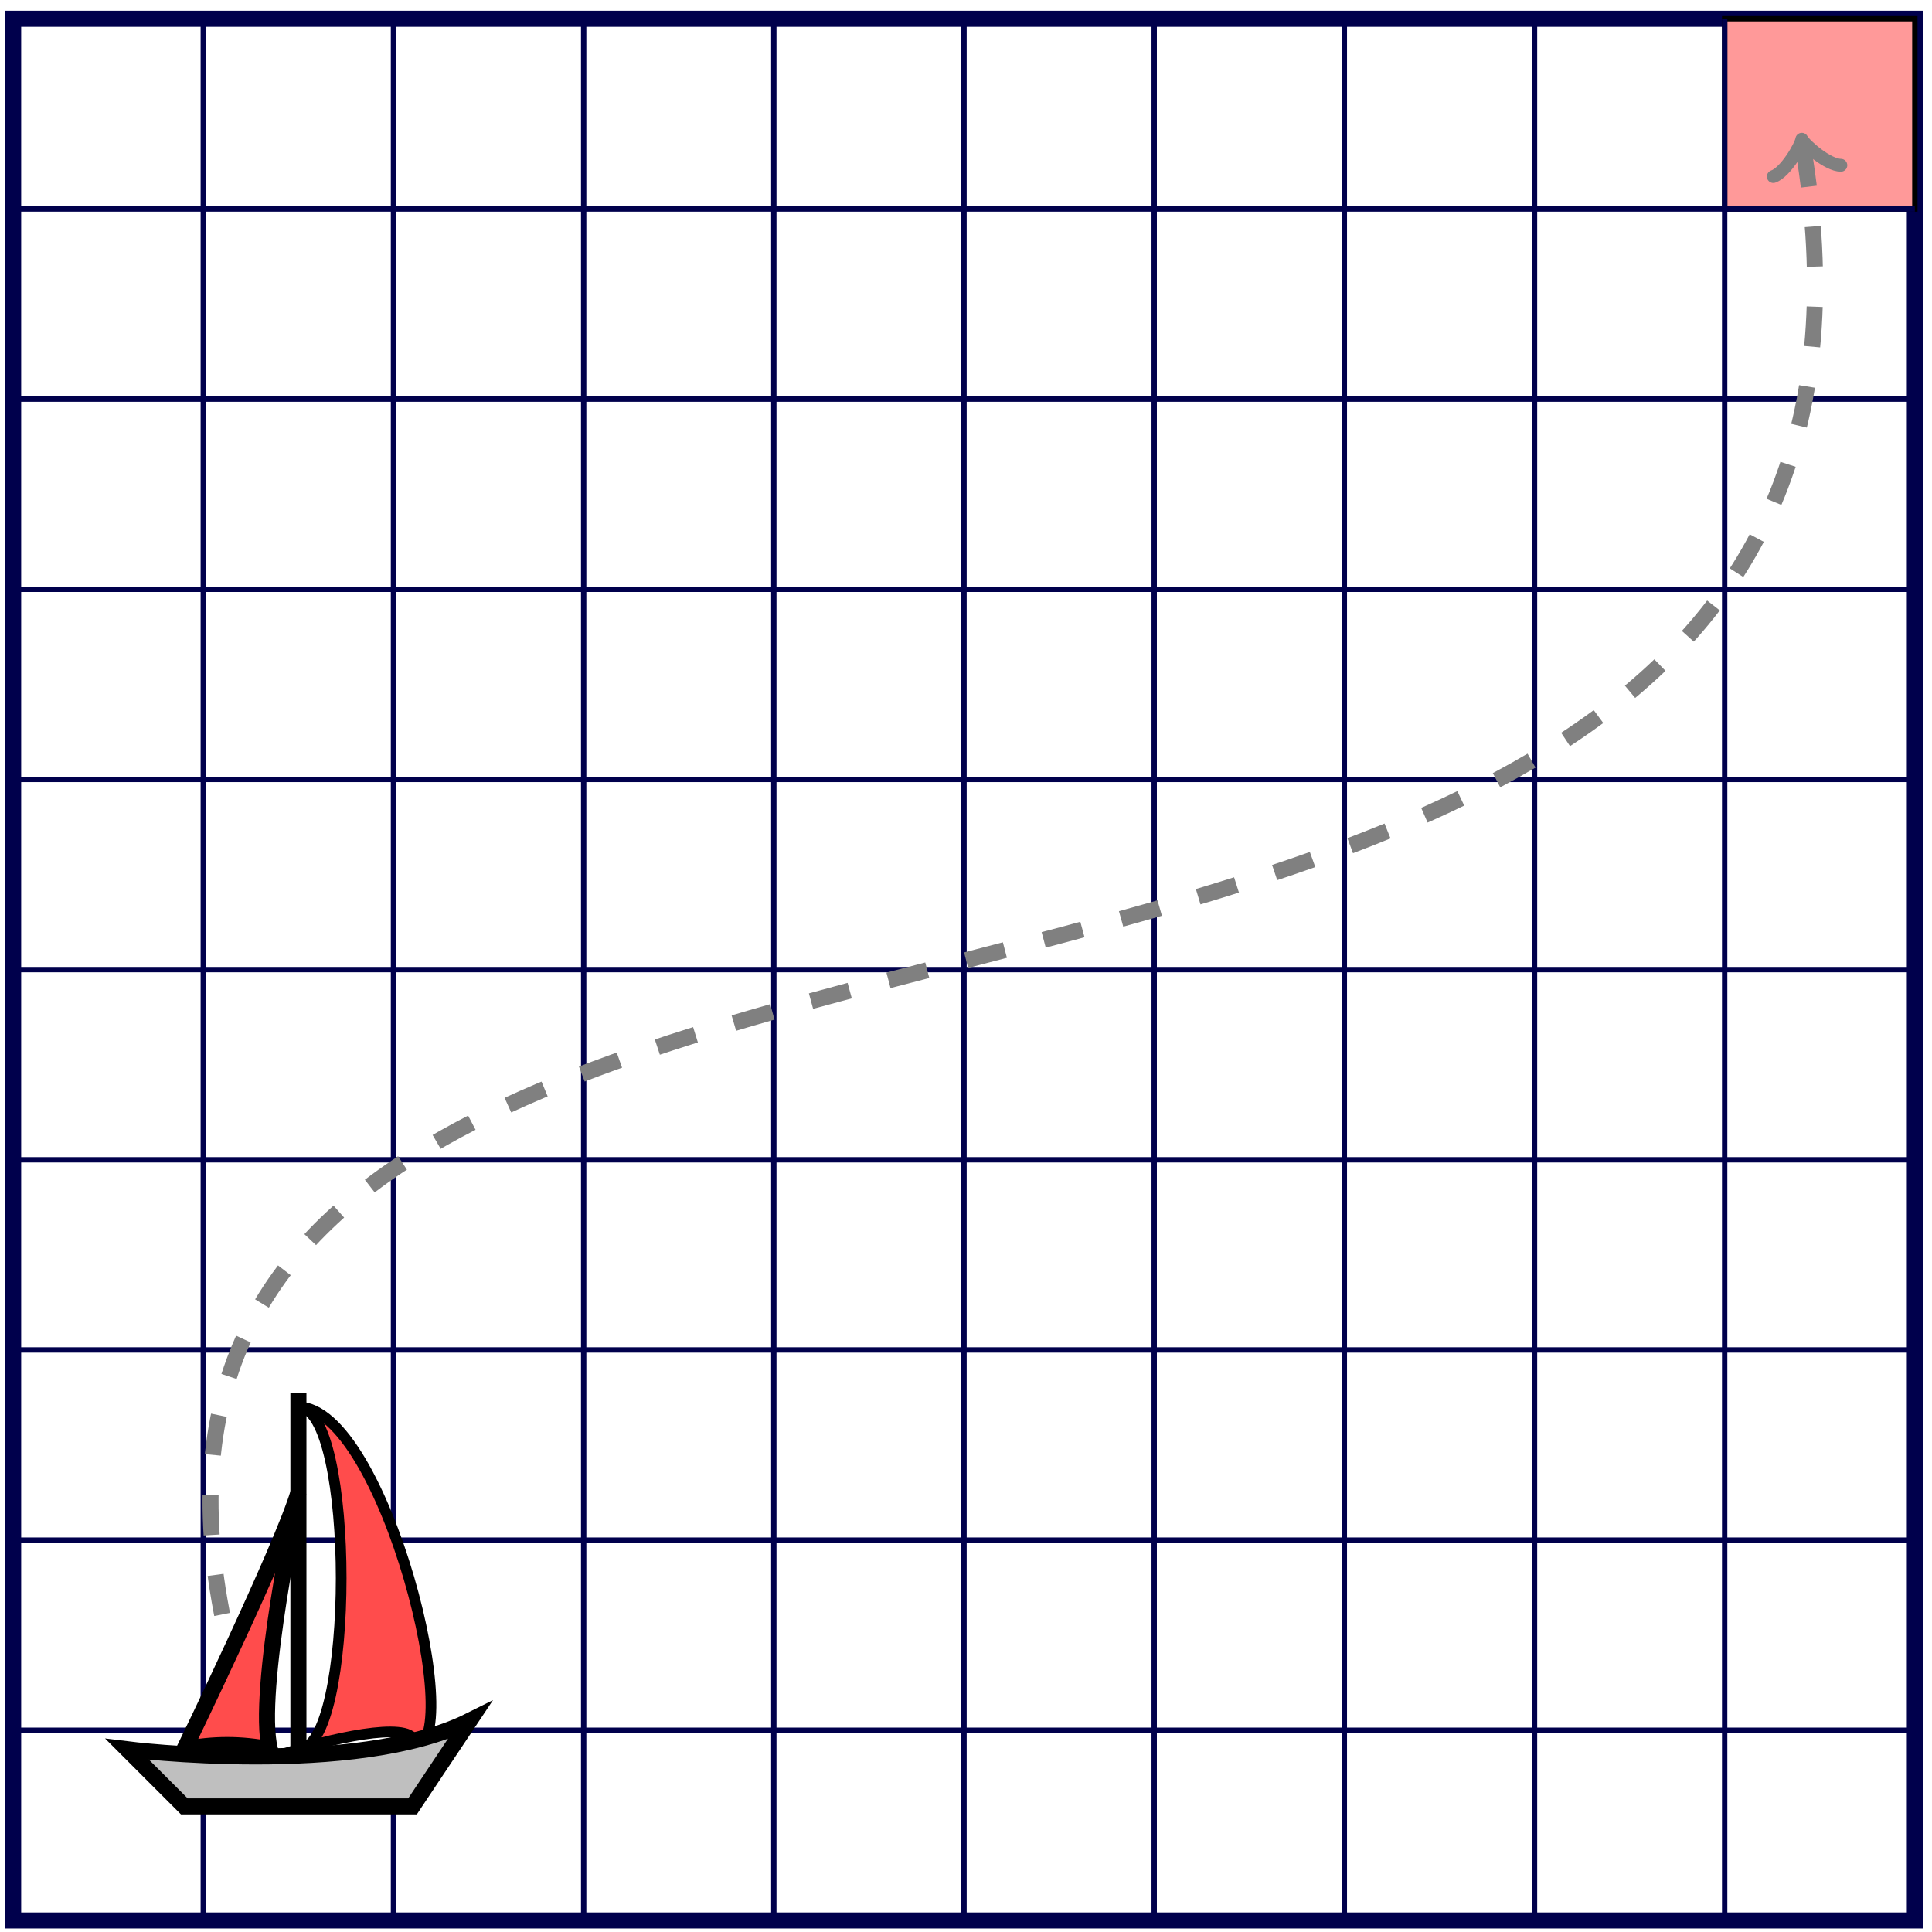
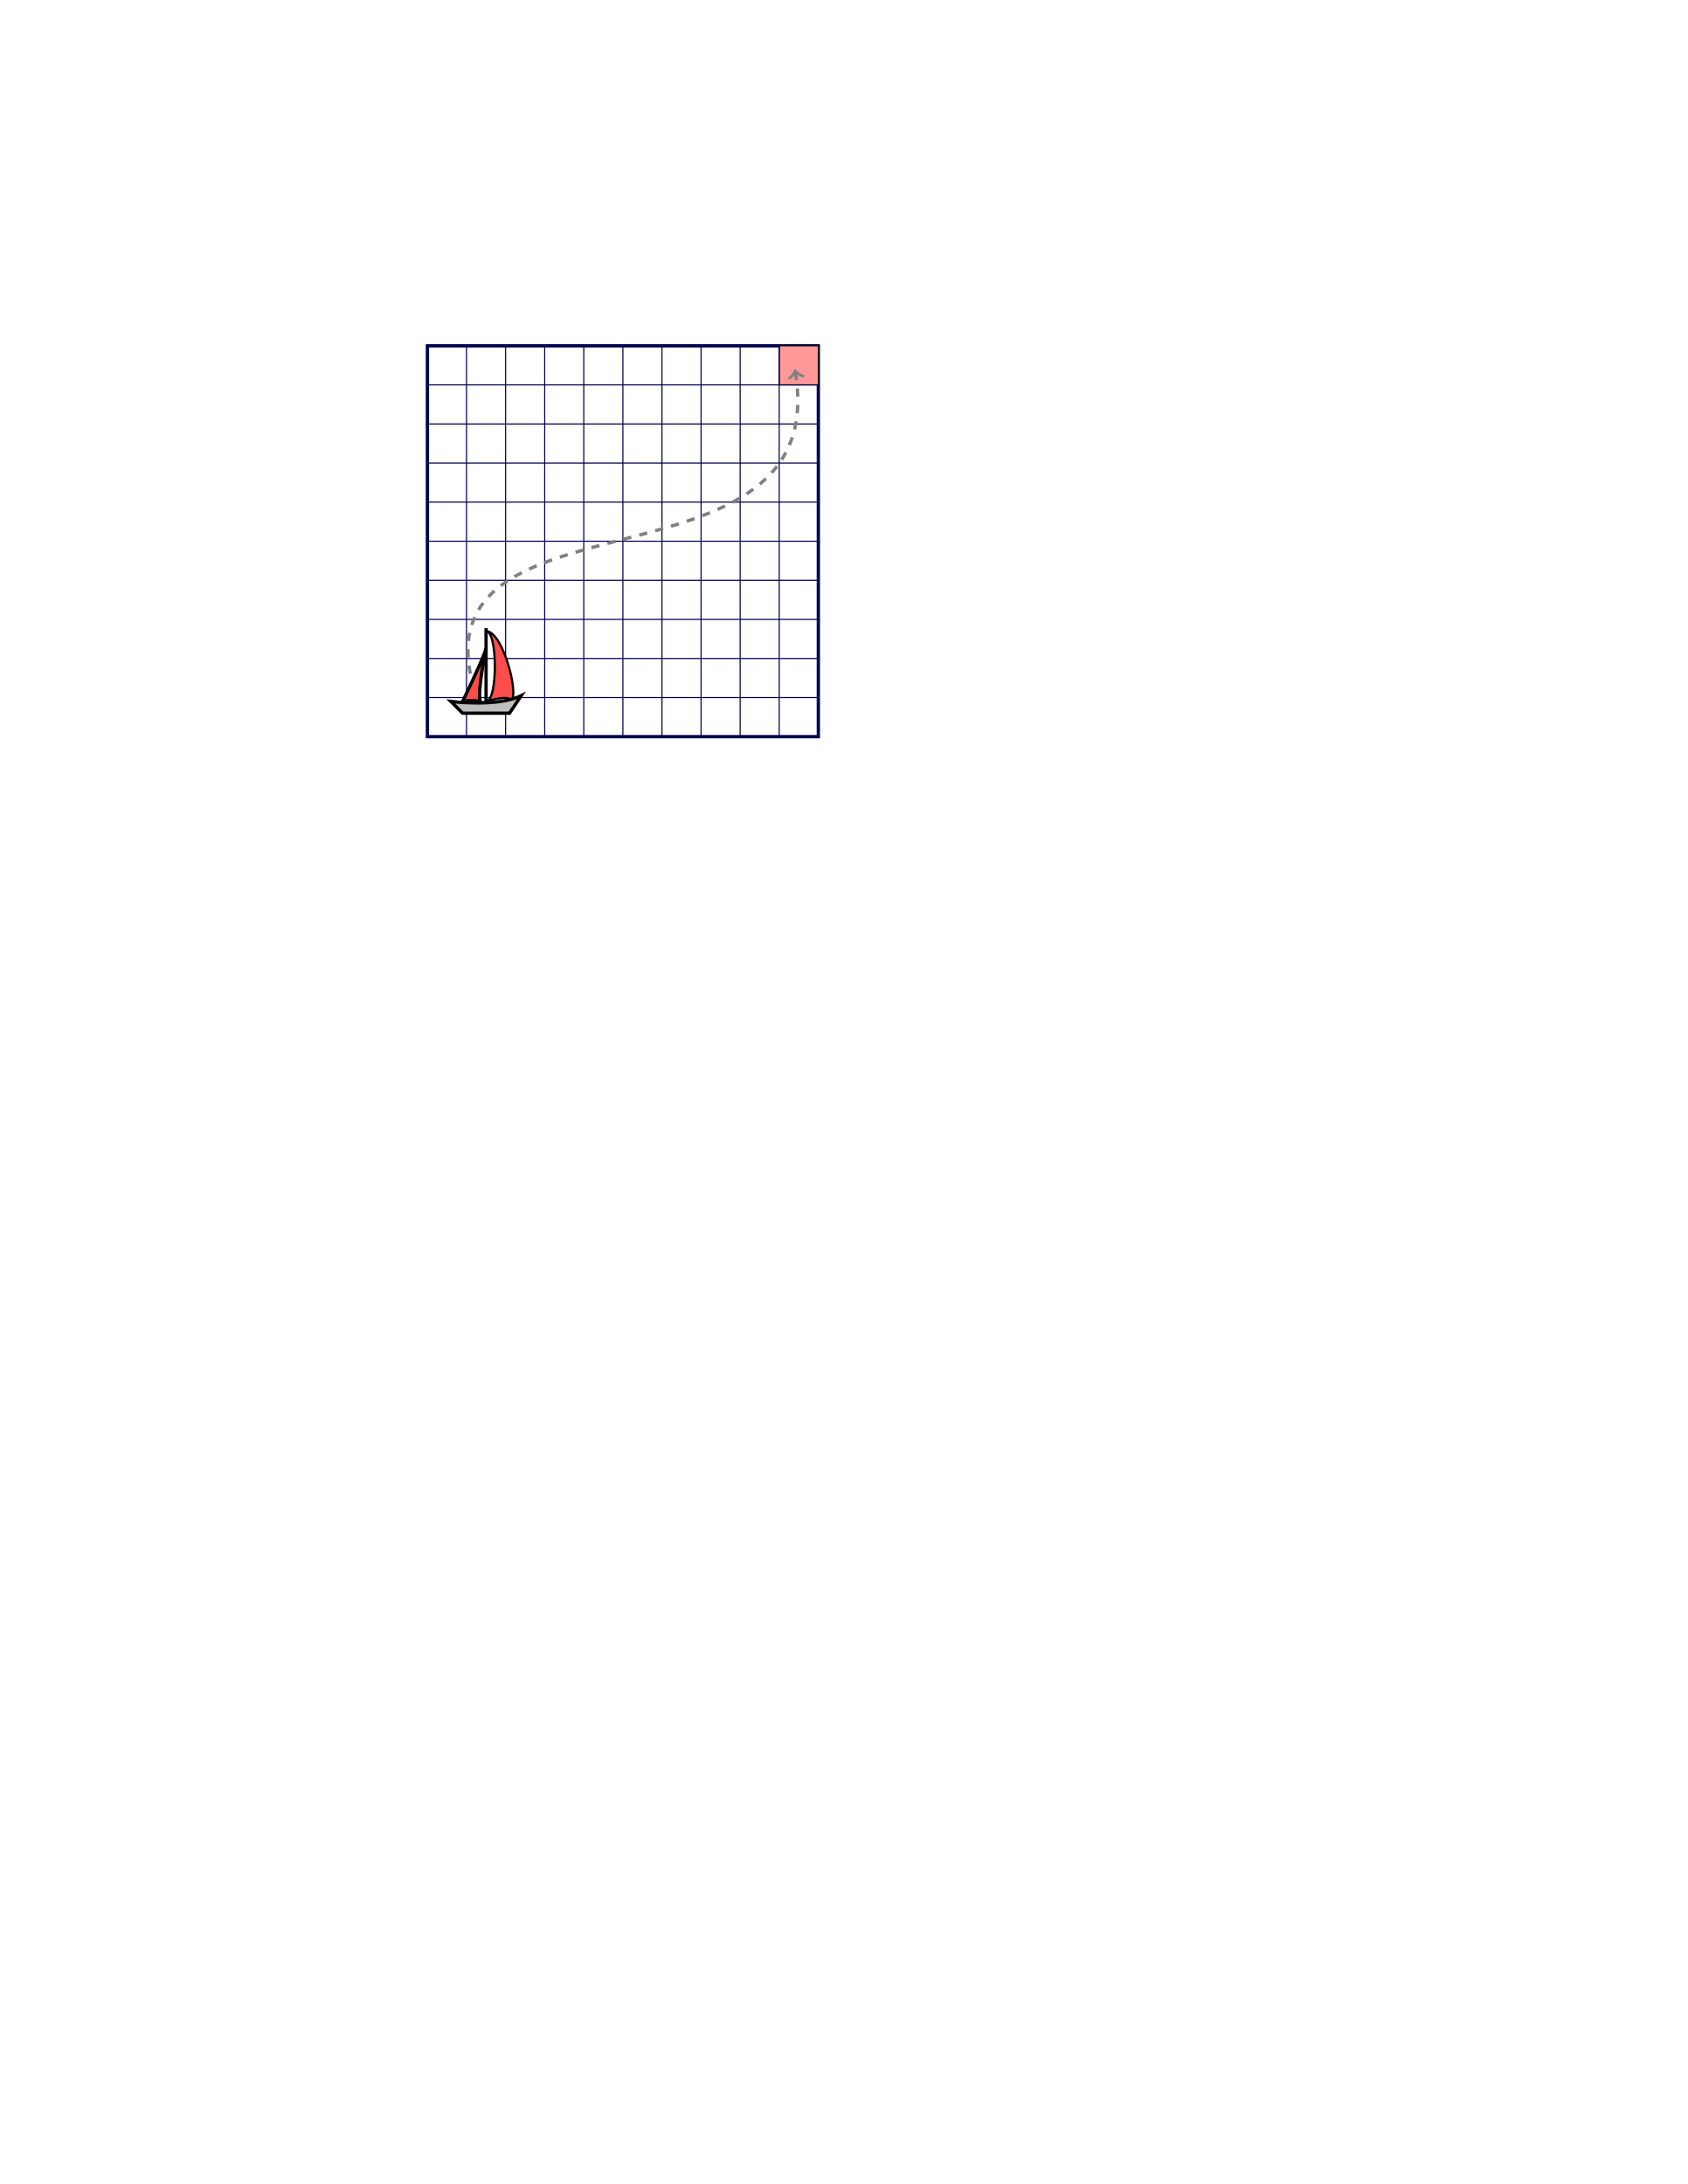
- <svg xmlns="http://www.w3.org/2000/svg" width="100%" height="100%" viewBox="0 0 144 144" version="1.1">
-   <defs>
-     <clipPath id="clip1">
-       <path d="M -154 668 L 458 668 L 458 -124 L -154 -124 L -154 668 Z M -154 668 " />
-     </clipPath>
-   </defs>
+ <svg xmlns="http://www.w3.org/2000/svg" width="612pt" height="792pt" viewBox="0 0 612 792" version="1.1">
  <g id="surface0">
-     <g clip-path="url(#clip1)" clip-rule="nonzero">
-       <path style="fill:none;stroke-width:1.196;stroke-linecap:butt;stroke-linejoin:miter;stroke:rgb(0%,0%,29.999%);stroke-opacity:1;stroke-miterlimit:10;" d="M 0 0 L 0 141.743 L 141.743 141.743 L 141.743 0 L 0 0 Z M 0 0 " transform="matrix(1,0,0,-1,0.98,143.141)" />
-       <path style="fill-rule:nonzero;fill:rgb(100%,60%,60%);fill-opacity:1;stroke-width:0.399;stroke-linecap:butt;stroke-linejoin:miter;stroke:rgb(0%,0%,0%);stroke-opacity:1;stroke-miterlimit:10;" d="M 127.567 127.567 L 127.567 141.743 L 141.743 141.743 L 141.743 127.567 L 127.567 127.567 Z M 127.567 127.567 " transform="matrix(1,0,0,-1,0.98,143.141)" />
-       <path style="fill:none;stroke-width:0.399;stroke-linecap:butt;stroke-linejoin:miter;stroke:rgb(0%,0%,29.999%);stroke-opacity:1;stroke-miterlimit:10;" d="M 0 14.176 L 141.743 14.176 " transform="matrix(1,0,0,-1,0.98,143.141)" />
-       <path style="fill:none;stroke-width:0.399;stroke-linecap:butt;stroke-linejoin:miter;stroke:rgb(0%,0%,29.999%);stroke-opacity:1;stroke-miterlimit:10;" d="M 14.172 0 L 14.172 141.743 " transform="matrix(1,0,0,-1,0.98,143.141)" />
-       <path style="fill:none;stroke-width:0.399;stroke-linecap:butt;stroke-linejoin:miter;stroke:rgb(0%,0%,29.999%);stroke-opacity:1;stroke-miterlimit:10;" d="M 0 28.348 L 141.743 28.348 " transform="matrix(1,0,0,-1,0.98,143.141)" />
-       <path style="fill:none;stroke-width:0.399;stroke-linecap:butt;stroke-linejoin:miter;stroke:rgb(0%,0%,29.999%);stroke-opacity:1;stroke-miterlimit:10;" d="M 28.348 0 L 28.348 141.743 " transform="matrix(1,0,0,-1,0.98,143.141)" />
-       <path style="fill:none;stroke-width:0.399;stroke-linecap:butt;stroke-linejoin:miter;stroke:rgb(0%,0%,29.999%);stroke-opacity:1;stroke-miterlimit:10;" d="M 0 42.524 L 141.743 42.524 " transform="matrix(1,0,0,-1,0.98,143.141)" />
-       <path style="fill:none;stroke-width:0.399;stroke-linecap:butt;stroke-linejoin:miter;stroke:rgb(0%,0%,29.999%);stroke-opacity:1;stroke-miterlimit:10;" d="M 42.524 0 L 42.524 141.743 " transform="matrix(1,0,0,-1,0.98,143.141)" />
-       <path style="fill:none;stroke-width:0.399;stroke-linecap:butt;stroke-linejoin:miter;stroke:rgb(0%,0%,29.999%);stroke-opacity:1;stroke-miterlimit:10;" d="M 0 56.696 L 141.743 56.696 " transform="matrix(1,0,0,-1,0.98,143.141)" />
-       <path style="fill:none;stroke-width:0.399;stroke-linecap:butt;stroke-linejoin:miter;stroke:rgb(0%,0%,29.999%);stroke-opacity:1;stroke-miterlimit:10;" d="M 56.696 0 L 56.696 141.743 " transform="matrix(1,0,0,-1,0.98,143.141)" />
-       <path style="fill:none;stroke-width:0.399;stroke-linecap:butt;stroke-linejoin:miter;stroke:rgb(0%,0%,29.999%);stroke-opacity:1;stroke-miterlimit:10;" d="M 0 70.871 L 141.743 70.871 " transform="matrix(1,0,0,-1,0.98,143.141)" />
-       <path style="fill:none;stroke-width:0.399;stroke-linecap:butt;stroke-linejoin:miter;stroke:rgb(0%,0%,29.999%);stroke-opacity:1;stroke-miterlimit:10;" d="M 70.872 0 L 70.872 141.743 " transform="matrix(1,0,0,-1,0.98,143.141)" />
-       <path style="fill:none;stroke-width:0.399;stroke-linecap:butt;stroke-linejoin:miter;stroke:rgb(0%,0%,29.999%);stroke-opacity:1;stroke-miterlimit:10;" d="M 0 85.047 L 141.743 85.047 " transform="matrix(1,0,0,-1,0.98,143.141)" />
-       <path style="fill:none;stroke-width:0.399;stroke-linecap:butt;stroke-linejoin:miter;stroke:rgb(0%,0%,29.999%);stroke-opacity:1;stroke-miterlimit:10;" d="M 85.047 0 L 85.047 141.743 " transform="matrix(1,0,0,-1,0.98,143.141)" />
-       <path style="fill:none;stroke-width:0.399;stroke-linecap:butt;stroke-linejoin:miter;stroke:rgb(0%,0%,29.999%);stroke-opacity:1;stroke-miterlimit:10;" d="M 0 99.219 L 141.743 99.219 " transform="matrix(1,0,0,-1,0.98,143.141)" />
-       <path style="fill:none;stroke-width:0.399;stroke-linecap:butt;stroke-linejoin:miter;stroke:rgb(0%,0%,29.999%);stroke-opacity:1;stroke-miterlimit:10;" d="M 99.219 0 L 99.219 141.743 " transform="matrix(1,0,0,-1,0.98,143.141)" />
-       <path style="fill:none;stroke-width:0.399;stroke-linecap:butt;stroke-linejoin:miter;stroke:rgb(0%,0%,29.999%);stroke-opacity:1;stroke-miterlimit:10;" d="M 0 113.395 L 141.743 113.395 " transform="matrix(1,0,0,-1,0.98,143.141)" />
-       <path style="fill:none;stroke-width:0.399;stroke-linecap:butt;stroke-linejoin:miter;stroke:rgb(0%,0%,29.999%);stroke-opacity:1;stroke-miterlimit:10;" d="M 113.395 0 L 113.395 141.743 " transform="matrix(1,0,0,-1,0.98,143.141)" />
-       <path style="fill:none;stroke-width:0.399;stroke-linecap:butt;stroke-linejoin:miter;stroke:rgb(0%,0%,29.999%);stroke-opacity:1;stroke-miterlimit:10;" d="M 0 127.567 L 141.743 127.567 " transform="matrix(1,0,0,-1,0.98,143.141)" />
-       <path style="fill:none;stroke-width:0.399;stroke-linecap:butt;stroke-linejoin:miter;stroke:rgb(0%,0%,29.999%);stroke-opacity:1;stroke-miterlimit:10;" d="M 127.567 0 L 127.567 141.743 " transform="matrix(1,0,0,-1,0.98,143.141)" />
-       <path style="fill:none;stroke-width:1.196;stroke-linecap:butt;stroke-linejoin:miter;stroke:rgb(50.001%,50.001%,50.001%);stroke-opacity:1;stroke-dasharray:2.989,2.989;stroke-miterlimit:10;" d="M 17.008 17.008 C -5.671 93.551 147.411 48.192 133.395 132.293 " transform="matrix(1,0,0,-1,0.98,143.141)" />
-       <path style="fill:none;stroke-width:0.956;stroke-linecap:round;stroke-linejoin:round;stroke:rgb(50.001%,50.001%,50.001%);stroke-opacity:1;stroke-miterlimit:10;" d="M -1.913 2.55 C -1.752 1.594 -0.002 0.159 0.478 -0 C 0.001 -0.158 -1.753 -1.594 -1.913 -2.549 " transform="matrix(-0.16455,-0.98744,-0.98744,0.16455,134.3755,10.84727)" />
-       <path style="fill:none;stroke-width:1.196;stroke-linecap:butt;stroke-linejoin:miter;stroke:rgb(0%,0%,0%);stroke-opacity:1;stroke-miterlimit:10;" d="M 21.262 12.758 L 21.262 39.332 " transform="matrix(1,0,0,-1,0.98,143.141)" />
-       <path style="fill-rule:nonzero;fill:rgb(100%,29.999%,29.999%);fill-opacity:1;stroke-width:0.797;stroke-linecap:butt;stroke-linejoin:miter;stroke:rgb(0%,0%,0%);stroke-opacity:1;stroke-miterlimit:10;" d="M 21.262 38.27 C 27.641 38.27 34.02 12.758 29.766 12.758 C 30.829 14.883 25.512 14.032 21.262 12.758 C 25.512 12.758 25.512 38.27 21.262 38.27 " transform="matrix(1,0,0,-1,0.98,143.141)" />
-       <path style="fill-rule:nonzero;fill:rgb(100%,29.999%,29.999%);fill-opacity:1;stroke-width:1.196;stroke-linecap:butt;stroke-linejoin:miter;stroke:rgb(0%,0%,0%);stroke-opacity:1;stroke-miterlimit:10;" d="M 21.262 31.891 C 19.985 27.641 12.758 12.758 12.758 12.758 C 14.883 13.184 17.008 13.184 19.137 12.758 C 18.071 17.008 21.262 31.891 21.262 31.891 " transform="matrix(1,0,0,-1,0.98,143.141)" />
-       <path style="fill-rule:nonzero;fill:rgb(75.001%,75.001%,75.001%);fill-opacity:1;stroke-width:1.196;stroke-linecap:butt;stroke-linejoin:miter;stroke:rgb(0%,0%,0%);stroke-opacity:1;stroke-miterlimit:10;" d="M 12.758 8.504 L 29.766 8.504 L 34.02 14.883 C 25.512 10.629 8.504 12.758 8.504 12.758 L 12.758 8.504 Z M 12.758 8.504 " transform="matrix(1,0,0,-1,0.98,143.141)" />
-     </g>
+     <path style="fill:none;stroke-width:1.196;stroke-linecap:butt;stroke-linejoin:miter;stroke:rgb(0%,0%,29.999%);stroke-opacity:1;stroke-miterlimit:10;" d="M 0 0 L 0 141.743 L 141.743 141.743 L 141.743 0 L 0 0 Z M 0 0 " transform="matrix(1,0,0,-1,154.98,267.141)" />
+     <path style="fill-rule:nonzero;fill:rgb(100%,60%,60%);fill-opacity:1;stroke-width:0.399;stroke-linecap:butt;stroke-linejoin:miter;stroke:rgb(0%,0%,0%);stroke-opacity:1;stroke-miterlimit:10;" d="M 127.567 127.567 L 127.567 141.743 L 141.743 141.743 L 141.743 127.567 L 127.567 127.567 Z M 127.567 127.567 " transform="matrix(1,0,0,-1,154.98,267.141)" />
+     <path style="fill:none;stroke-width:0.399;stroke-linecap:butt;stroke-linejoin:miter;stroke:rgb(0%,0%,29.999%);stroke-opacity:1;stroke-miterlimit:10;" d="M 0 14.176 L 141.743 14.176 " transform="matrix(1,0,0,-1,154.98,267.141)" />
+     <path style="fill:none;stroke-width:0.399;stroke-linecap:butt;stroke-linejoin:miter;stroke:rgb(0%,0%,29.999%);stroke-opacity:1;stroke-miterlimit:10;" d="M 14.172 0 L 14.172 141.743 " transform="matrix(1,0,0,-1,154.98,267.141)" />
+     <path style="fill:none;stroke-width:0.399;stroke-linecap:butt;stroke-linejoin:miter;stroke:rgb(0%,0%,29.999%);stroke-opacity:1;stroke-miterlimit:10;" d="M 0 28.348 L 141.743 28.348 " transform="matrix(1,0,0,-1,154.98,267.141)" />
+     <path style="fill:none;stroke-width:0.399;stroke-linecap:butt;stroke-linejoin:miter;stroke:rgb(0%,0%,29.999%);stroke-opacity:1;stroke-miterlimit:10;" d="M 28.348 0 L 28.348 141.743 " transform="matrix(1,0,0,-1,154.98,267.141)" />
+     <path style="fill:none;stroke-width:0.399;stroke-linecap:butt;stroke-linejoin:miter;stroke:rgb(0%,0%,29.999%);stroke-opacity:1;stroke-miterlimit:10;" d="M 0 42.524 L 141.743 42.524 " transform="matrix(1,0,0,-1,154.98,267.141)" />
+     <path style="fill:none;stroke-width:0.399;stroke-linecap:butt;stroke-linejoin:miter;stroke:rgb(0%,0%,29.999%);stroke-opacity:1;stroke-miterlimit:10;" d="M 42.524 0 L 42.524 141.743 " transform="matrix(1,0,0,-1,154.98,267.141)" />
+     <path style="fill:none;stroke-width:0.399;stroke-linecap:butt;stroke-linejoin:miter;stroke:rgb(0%,0%,29.999%);stroke-opacity:1;stroke-miterlimit:10;" d="M 0 56.696 L 141.743 56.696 " transform="matrix(1,0,0,-1,154.98,267.141)" />
+     <path style="fill:none;stroke-width:0.399;stroke-linecap:butt;stroke-linejoin:miter;stroke:rgb(0%,0%,29.999%);stroke-opacity:1;stroke-miterlimit:10;" d="M 56.696 0 L 56.696 141.743 " transform="matrix(1,0,0,-1,154.98,267.141)" />
+     <path style="fill:none;stroke-width:0.399;stroke-linecap:butt;stroke-linejoin:miter;stroke:rgb(0%,0%,29.999%);stroke-opacity:1;stroke-miterlimit:10;" d="M 0 70.871 L 141.743 70.871 " transform="matrix(1,0,0,-1,154.98,267.141)" />
+     <path style="fill:none;stroke-width:0.399;stroke-linecap:butt;stroke-linejoin:miter;stroke:rgb(0%,0%,29.999%);stroke-opacity:1;stroke-miterlimit:10;" d="M 70.872 0 L 70.872 141.743 " transform="matrix(1,0,0,-1,154.98,267.141)" />
+     <path style="fill:none;stroke-width:0.399;stroke-linecap:butt;stroke-linejoin:miter;stroke:rgb(0%,0%,29.999%);stroke-opacity:1;stroke-miterlimit:10;" d="M 0 85.047 L 141.743 85.047 " transform="matrix(1,0,0,-1,154.98,267.141)" />
+     <path style="fill:none;stroke-width:0.399;stroke-linecap:butt;stroke-linejoin:miter;stroke:rgb(0%,0%,29.999%);stroke-opacity:1;stroke-miterlimit:10;" d="M 85.047 0 L 85.047 141.743 " transform="matrix(1,0,0,-1,154.98,267.141)" />
+     <path style="fill:none;stroke-width:0.399;stroke-linecap:butt;stroke-linejoin:miter;stroke:rgb(0%,0%,29.999%);stroke-opacity:1;stroke-miterlimit:10;" d="M 0 99.219 L 141.743 99.219 " transform="matrix(1,0,0,-1,154.98,267.141)" />
+     <path style="fill:none;stroke-width:0.399;stroke-linecap:butt;stroke-linejoin:miter;stroke:rgb(0%,0%,29.999%);stroke-opacity:1;stroke-miterlimit:10;" d="M 99.219 0 L 99.219 141.743 " transform="matrix(1,0,0,-1,154.98,267.141)" />
+     <path style="fill:none;stroke-width:0.399;stroke-linecap:butt;stroke-linejoin:miter;stroke:rgb(0%,0%,29.999%);stroke-opacity:1;stroke-miterlimit:10;" d="M 0 113.395 L 141.743 113.395 " transform="matrix(1,0,0,-1,154.98,267.141)" />
+     <path style="fill:none;stroke-width:0.399;stroke-linecap:butt;stroke-linejoin:miter;stroke:rgb(0%,0%,29.999%);stroke-opacity:1;stroke-miterlimit:10;" d="M 113.395 0 L 113.395 141.743 " transform="matrix(1,0,0,-1,154.98,267.141)" />
+     <path style="fill:none;stroke-width:0.399;stroke-linecap:butt;stroke-linejoin:miter;stroke:rgb(0%,0%,29.999%);stroke-opacity:1;stroke-miterlimit:10;" d="M 0 127.567 L 141.743 127.567 " transform="matrix(1,0,0,-1,154.98,267.141)" />
+     <path style="fill:none;stroke-width:0.399;stroke-linecap:butt;stroke-linejoin:miter;stroke:rgb(0%,0%,29.999%);stroke-opacity:1;stroke-miterlimit:10;" d="M 127.567 0 L 127.567 141.743 " transform="matrix(1,0,0,-1,154.98,267.141)" />
+     <path style="fill:none;stroke-width:1.196;stroke-linecap:butt;stroke-linejoin:miter;stroke:rgb(50.001%,50.001%,50.001%);stroke-opacity:1;stroke-dasharray:2.989,2.989;stroke-miterlimit:10;" d="M 17.008 17.008 C -5.671 93.551 147.411 48.192 133.395 132.293 " transform="matrix(1,0,0,-1,154.98,267.141)" />
+     <path style="fill:none;stroke-width:0.956;stroke-linecap:round;stroke-linejoin:round;stroke:rgb(50.001%,50.001%,50.001%);stroke-opacity:1;stroke-miterlimit:10;" d="M -1.913 2.55 C -1.752 1.594 -0.002 0.159 0.478 -0 C 0.001 -0.158 -1.753 -1.594 -1.913 -2.549 " transform="matrix(-0.16455,-0.98744,-0.98744,0.16455,288.3755,134.8473)" />
+     <path style="fill:none;stroke-width:1.196;stroke-linecap:butt;stroke-linejoin:miter;stroke:rgb(0%,0%,0%);stroke-opacity:1;stroke-miterlimit:10;" d="M 21.262 12.758 L 21.262 39.332 " transform="matrix(1,0,0,-1,154.98,267.141)" />
+     <path style="fill-rule:nonzero;fill:rgb(100%,29.999%,29.999%);fill-opacity:1;stroke-width:0.797;stroke-linecap:butt;stroke-linejoin:miter;stroke:rgb(0%,0%,0%);stroke-opacity:1;stroke-miterlimit:10;" d="M 21.262 38.27 C 27.641 38.27 34.02 12.758 29.766 12.758 C 30.829 14.883 25.512 14.032 21.262 12.758 C 25.512 12.758 25.512 38.27 21.262 38.27 " transform="matrix(1,0,0,-1,154.98,267.141)" />
+     <path style="fill-rule:nonzero;fill:rgb(100%,29.999%,29.999%);fill-opacity:1;stroke-width:1.196;stroke-linecap:butt;stroke-linejoin:miter;stroke:rgb(0%,0%,0%);stroke-opacity:1;stroke-miterlimit:10;" d="M 21.262 31.891 C 19.985 27.641 12.758 12.758 12.758 12.758 C 14.883 13.184 17.008 13.184 19.137 12.758 C 18.071 17.008 21.262 31.891 21.262 31.891 " transform="matrix(1,0,0,-1,154.98,267.141)" />
+     <path style="fill-rule:nonzero;fill:rgb(75.001%,75.001%,75.001%);fill-opacity:1;stroke-width:1.196;stroke-linecap:butt;stroke-linejoin:miter;stroke:rgb(0%,0%,0%);stroke-opacity:1;stroke-miterlimit:10;" d="M 12.758 8.504 L 29.766 8.504 L 34.02 14.883 C 25.512 10.629 8.504 12.758 8.504 12.758 L 12.758 8.504 Z M 12.758 8.504 " transform="matrix(1,0,0,-1,154.98,267.141)" />
  </g>
</svg>
